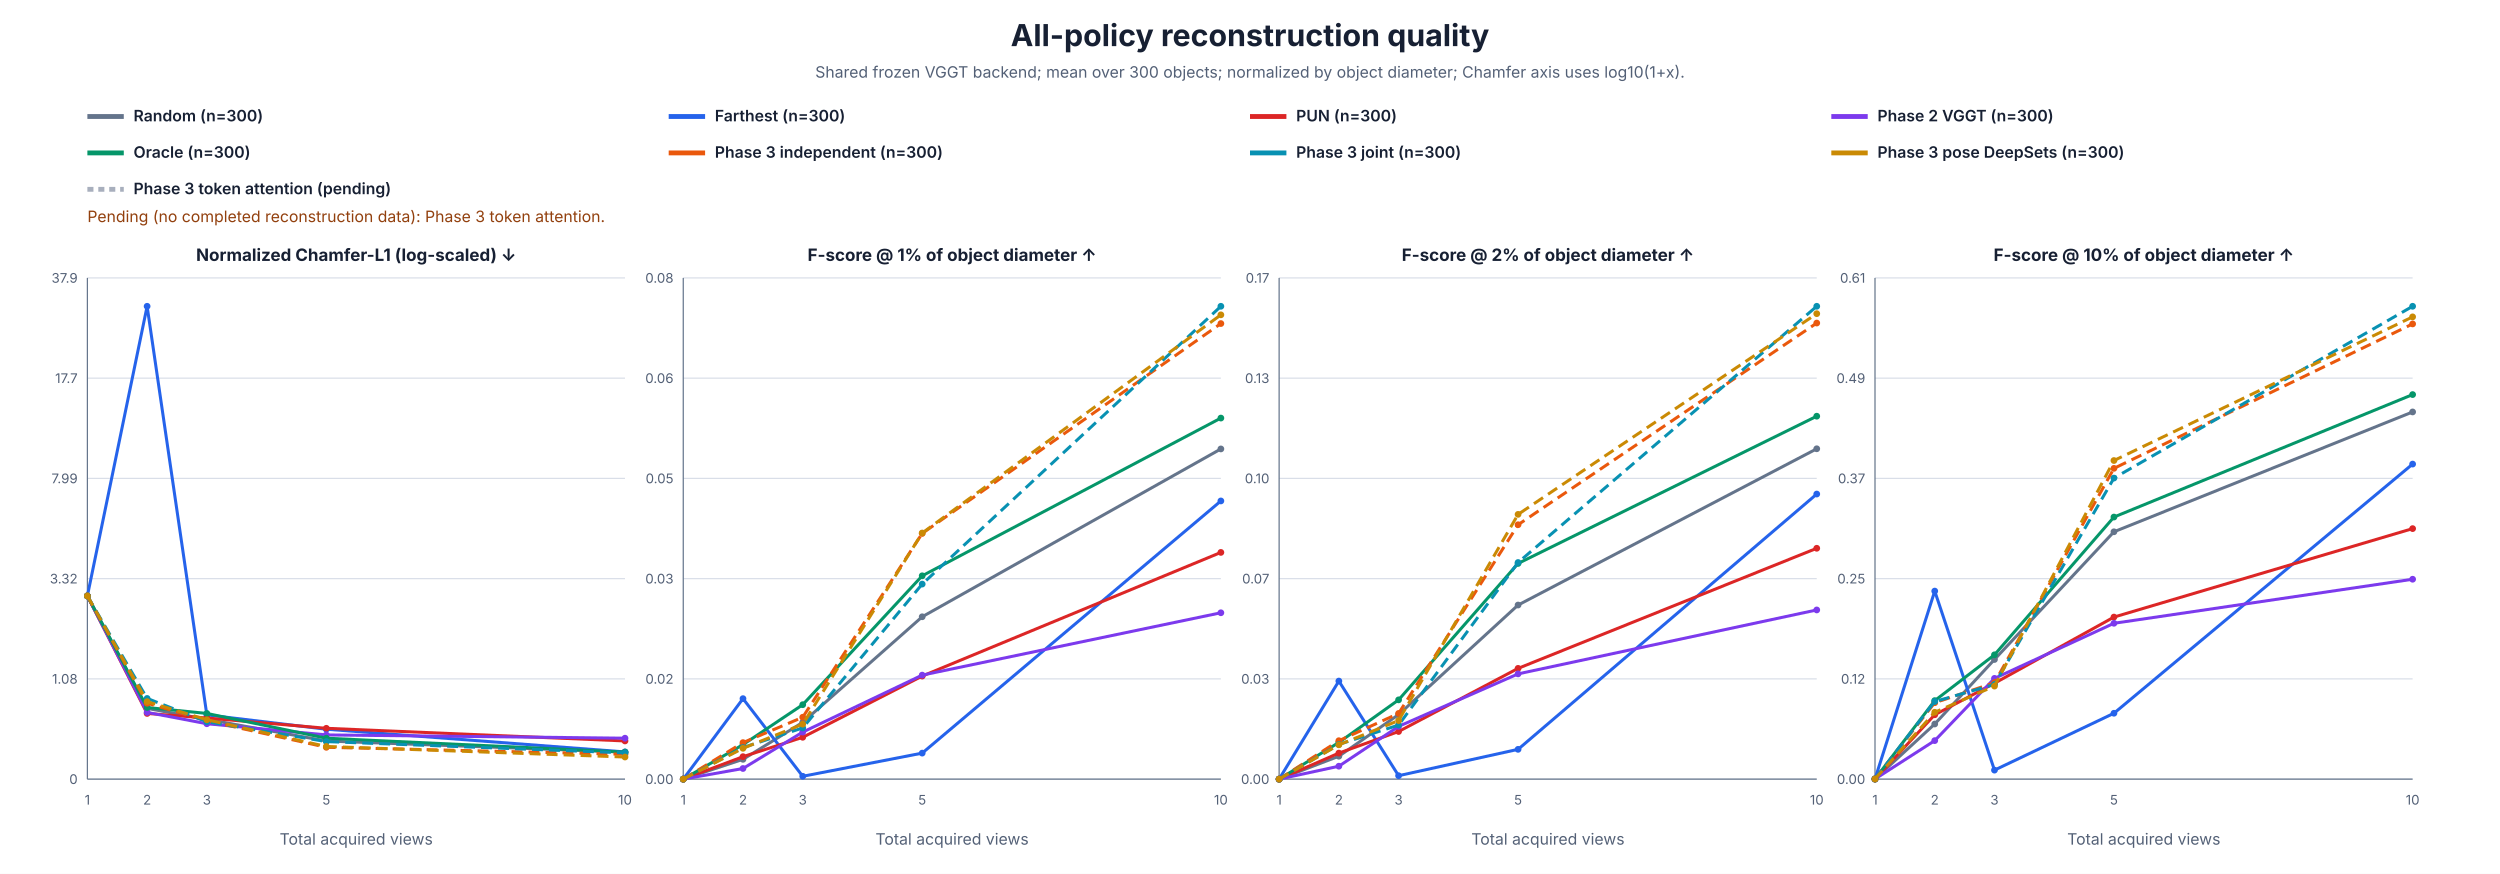
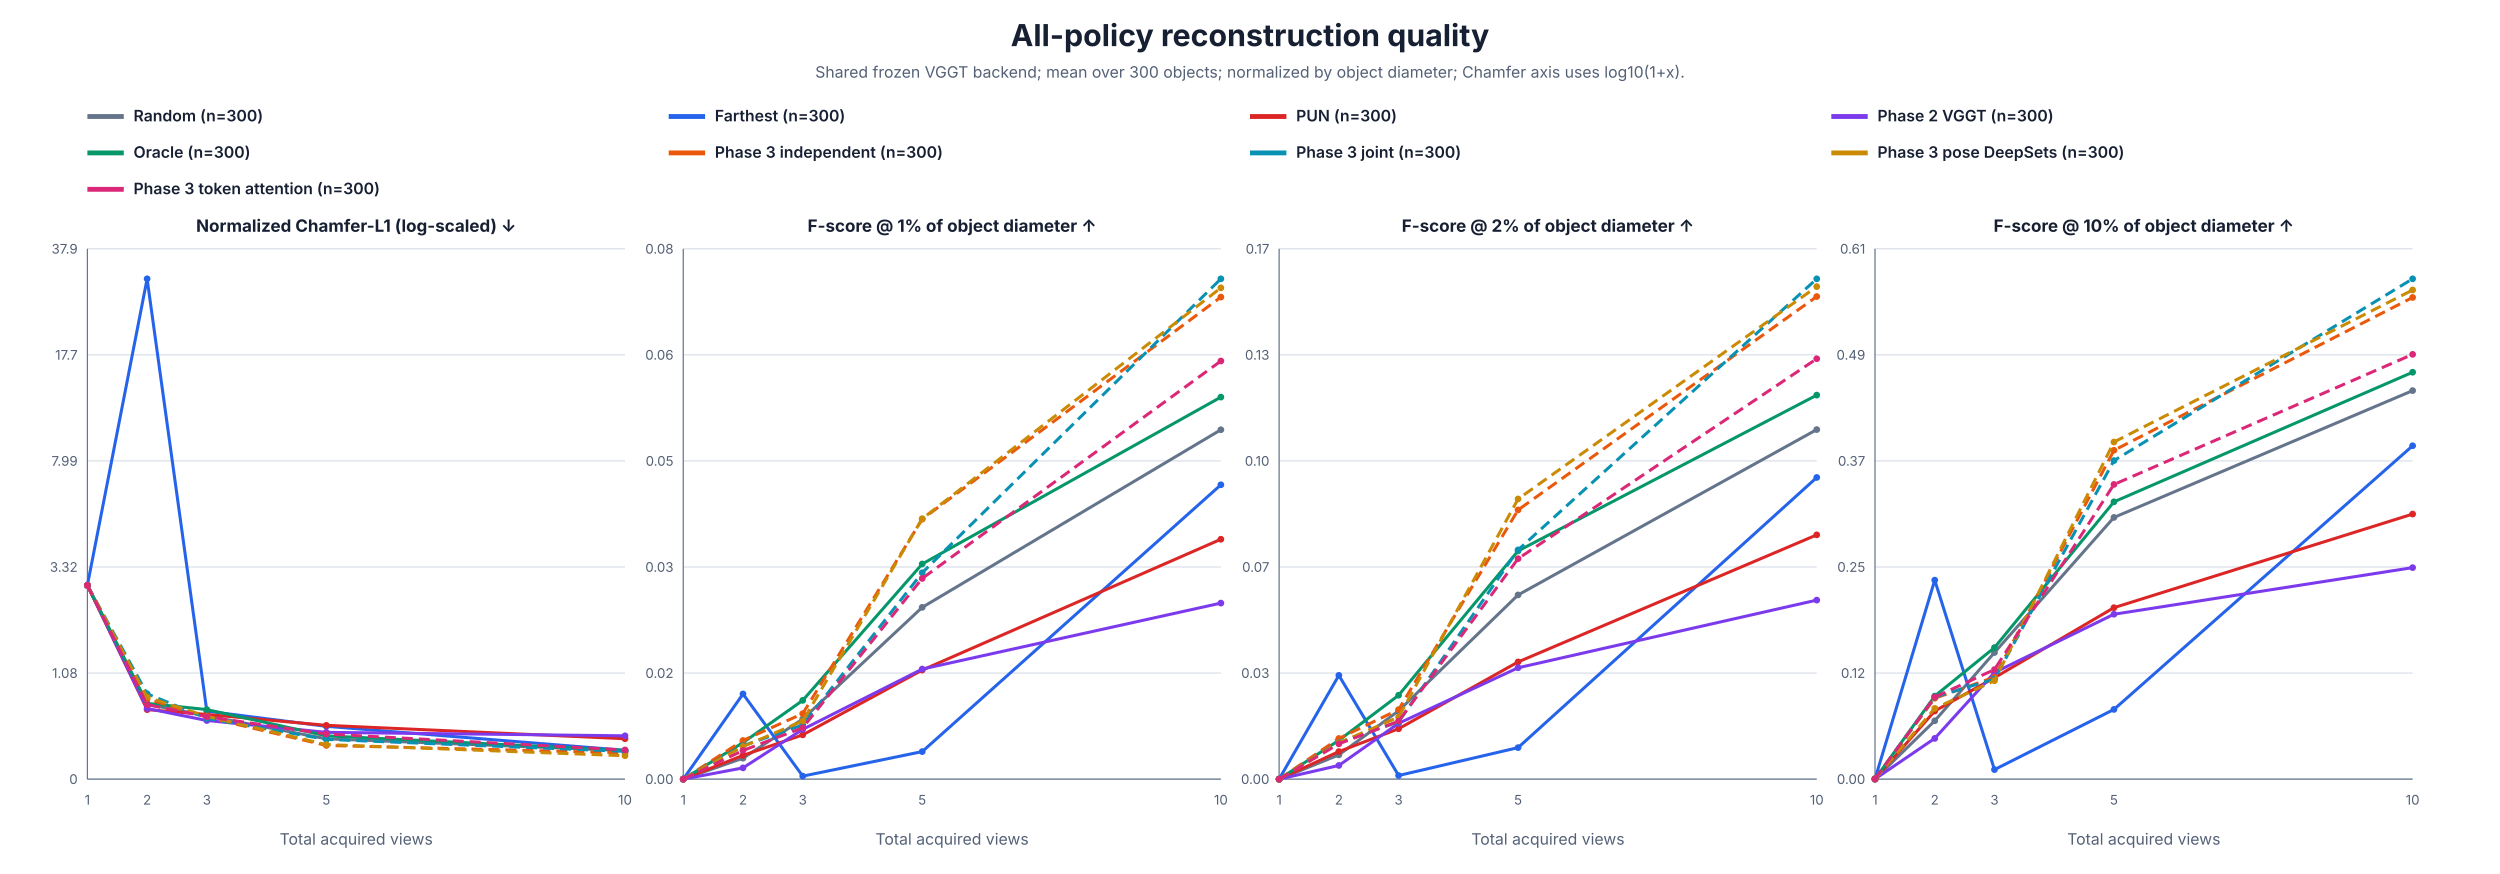
<svg xmlns="http://www.w3.org/2000/svg" width="2060" height="720" viewBox="0 0 2060 720">
  <style>
text{font-family:Inter,Arial,sans-serif;fill:#172033}
.title{font-size:25px;font-weight:700}.subtitle{font-size:13px;fill:#536076}
.axis{font-size:11px;fill:#536076}.legend{font-size:13px;font-weight:600}
.panel{font-size:14px;font-weight:700}.note{font-size:13px;fill:#92400e}
.grid{stroke:#d9dee8;stroke-width:1}
</style>
  <rect width="100%" height="100%" fill="#ffffff" />
  <text x="1030.0" y="38" class="title" text-anchor="middle">All-policy reconstruction quality</text>
  <text x="1030.0" y="64" class="subtitle" text-anchor="middle">Shared frozen VGGT backend; mean over 300 objects; normalized by object diameter; Chamfer axis uses log10(1+x).</text>
  <line x1="72.0" y1="96" x2="102.0" y2="96" stroke="#64748b" stroke-width="4" />
  <text x="110.0" y="100" class="legend">Random (n=300)</text>
  <line x1="551.0" y1="96" x2="581.0" y2="96" stroke="#2563eb" stroke-width="4" />
  <text x="589.0" y="100" class="legend">Farthest (n=300)</text>
  <line x1="1030.0" y1="96" x2="1060.0" y2="96" stroke="#dc2626" stroke-width="4" />
  <text x="1068.0" y="100" class="legend">PUN (n=300)</text>
  <line x1="1509.0" y1="96" x2="1539.0" y2="96" stroke="#7c3aed" stroke-width="4" />
  <text x="1547.0" y="100" class="legend">Phase 2 VGGT (n=300)</text>
  <line x1="72.0" y1="126" x2="102.0" y2="126" stroke="#059669" stroke-width="4" />
  <text x="110.0" y="130" class="legend">Oracle (n=300)</text>
  <line x1="551.0" y1="126" x2="581.0" y2="126" stroke="#ea580c" stroke-width="4" />
  <text x="589.0" y="130" class="legend">Phase 3 independent (n=300)</text>
  <line x1="1030.0" y1="126" x2="1060.0" y2="126" stroke="#0891b2" stroke-width="4" />
  <text x="1068.0" y="130" class="legend">Phase 3 joint (n=300)</text>
  <line x1="1509.0" y1="126" x2="1539.0" y2="126" stroke="#ca8a04" stroke-width="4" />
  <text x="1547.0" y="130" class="legend">Phase 3 pose DeepSets (n=300)</text>
-   <line x1="72.0" y1="156" x2="102.0" y2="156" stroke="#a8afbd" stroke-width="4" stroke-dasharray="5 4" />
-   <text x="110.0" y="160" class="legend">Phase 3 token attention (pending)</text>
-   <text x="72" y="183" class="note">Pending (no completed reconstruction data): Phase 3 token attention.</text>
-   <text x="293.50" y="215.00" class="panel" text-anchor="middle">Normalized Chamfer-L1 (log-scaled) ↓</text>
+   <line x1="72.0" y1="156" x2="102.0" y2="156" stroke="#db2777" stroke-width="4" />
+   <text x="110.0" y="160" class="legend">Phase 3 token attention (n=300)</text>
+   <text x="293.50" y="191.00" class="panel" text-anchor="middle">Normalized Chamfer-L1 (log-scaled) ↓</text>
  <line x1="72.00" y1="642.00" x2="515.00" y2="642.00" class="grid" />
  <text x="64.00" y="646.00" class="axis" text-anchor="end">0</text>
-   <line x1="72.00" y1="559.40" x2="515.00" y2="559.40" class="grid" />
-   <text x="64.00" y="563.40" class="axis" text-anchor="end">1.08</text>
-   <line x1="72.00" y1="476.80" x2="515.00" y2="476.80" class="grid" />
-   <text x="64.00" y="480.80" class="axis" text-anchor="end">3.32</text>
-   <line x1="72.00" y1="394.20" x2="515.00" y2="394.20" class="grid" />
-   <text x="64.00" y="398.20" class="axis" text-anchor="end">7.99</text>
-   <line x1="72.00" y1="311.60" x2="515.00" y2="311.60" class="grid" />
-   <text x="64.00" y="315.60" class="axis" text-anchor="end">17.7</text>
-   <line x1="72.00" y1="229.00" x2="515.00" y2="229.00" class="grid" />
-   <text x="64.00" y="233.00" class="axis" text-anchor="end">37.9</text>
-   <line x1="72.00" y1="229.00" x2="72.00" y2="642.00" stroke="#64748b" />
+   <line x1="72.00" y1="554.60" x2="515.00" y2="554.60" class="grid" />
+   <text x="64.00" y="558.60" class="axis" text-anchor="end">1.08</text>
+   <line x1="72.00" y1="467.20" x2="515.00" y2="467.20" class="grid" />
+   <text x="64.00" y="471.20" class="axis" text-anchor="end">3.32</text>
+   <line x1="72.00" y1="379.80" x2="515.00" y2="379.80" class="grid" />
+   <text x="64.00" y="383.80" class="axis" text-anchor="end">7.99</text>
+   <line x1="72.00" y1="292.40" x2="515.00" y2="292.40" class="grid" />
+   <text x="64.00" y="296.40" class="axis" text-anchor="end">17.7</text>
+   <line x1="72.00" y1="205.00" x2="515.00" y2="205.00" class="grid" />
+   <text x="64.00" y="209.00" class="axis" text-anchor="end">37.9</text>
+   <line x1="72.00" y1="205.00" x2="72.00" y2="642.00" stroke="#64748b" />
  <line x1="72.00" y1="642.00" x2="515.00" y2="642.00" stroke="#64748b" />
  <text x="72.00" y="663.00" class="axis" text-anchor="middle">1</text>
  <text x="121.22" y="663.00" class="axis" text-anchor="middle">2</text>
  <text x="170.44" y="663.00" class="axis" text-anchor="middle">3</text>
  <text x="268.89" y="663.00" class="axis" text-anchor="middle">5</text>
  <text x="515.00" y="663.00" class="axis" text-anchor="middle">10</text>
  <text x="293.50" y="696" class="subtitle" text-anchor="middle">Total acquired views</text>
-   <polyline points="72.00,491.06 121.22,583.74 170.44,592.75 268.89,610.61 515.00,619.73" fill="none" stroke="#64748b" stroke-width="2.5" stroke-linejoin="round" />
-   <circle cx="72.00" cy="491.06" r="2.8" fill="#64748b" />
-   <circle cx="121.22" cy="583.74" r="2.8" fill="#64748b" />
-   <circle cx="170.44" cy="592.75" r="2.8" fill="#64748b" />
-   <circle cx="268.89" cy="610.61" r="2.8" fill="#64748b" />
-   <circle cx="515.00" cy="619.73" r="2.8" fill="#64748b" />
-   <polyline points="72.00,491.06 121.22,252.38 170.44,589.07 268.89,600.89 515.00,619.60" fill="none" stroke="#2563eb" stroke-width="2.5" stroke-linejoin="round" />
-   <circle cx="72.00" cy="491.06" r="2.8" fill="#2563eb" />
-   <circle cx="121.22" cy="252.38" r="2.8" fill="#2563eb" />
-   <circle cx="170.44" cy="589.07" r="2.8" fill="#2563eb" />
-   <circle cx="268.89" cy="600.89" r="2.8" fill="#2563eb" />
-   <circle cx="515.00" cy="619.60" r="2.8" fill="#2563eb" />
-   <polyline points="72.00,491.06 121.22,587.89 170.44,591.66 268.89,600.12 515.00,610.55" fill="none" stroke="#dc2626" stroke-width="2.5" stroke-linejoin="round" />
-   <circle cx="72.00" cy="491.06" r="2.8" fill="#dc2626" />
-   <circle cx="121.22" cy="587.89" r="2.8" fill="#dc2626" />
-   <circle cx="170.44" cy="591.66" r="2.8" fill="#dc2626" />
-   <circle cx="268.89" cy="600.12" r="2.8" fill="#dc2626" />
-   <circle cx="515.00" cy="610.55" r="2.8" fill="#dc2626" />
-   <polyline points="72.00,491.06 121.22,587.02 170.44,596.36 268.89,605.58 515.00,608.27" fill="none" stroke="#7c3aed" stroke-width="2.5" stroke-linejoin="round" />
-   <circle cx="72.00" cy="491.06" r="2.8" fill="#7c3aed" />
-   <circle cx="121.22" cy="587.02" r="2.8" fill="#7c3aed" />
-   <circle cx="170.44" cy="596.36" r="2.8" fill="#7c3aed" />
-   <circle cx="268.89" cy="605.58" r="2.8" fill="#7c3aed" />
-   <circle cx="515.00" cy="608.27" r="2.8" fill="#7c3aed" />
-   <polyline points="72.00,491.06 121.22,582.99 170.44,587.87 268.89,608.29 515.00,619.76" fill="none" stroke="#059669" stroke-width="2.5" stroke-linejoin="round" />
-   <circle cx="72.00" cy="491.06" r="2.8" fill="#059669" />
-   <circle cx="121.22" cy="582.99" r="2.8" fill="#059669" />
-   <circle cx="170.44" cy="587.87" r="2.8" fill="#059669" />
-   <circle cx="268.89" cy="608.29" r="2.8" fill="#059669" />
-   <circle cx="515.00" cy="619.76" r="2.8" fill="#059669" />
-   <polyline points="72.00,491.06 121.22,579.47 170.44,593.90 268.89,615.78 515.00,621.54" fill="none" stroke="#ea580c" stroke-width="2.5" stroke-linejoin="round" stroke-dasharray="9 5" />
-   <circle cx="72.00" cy="491.06" r="2.8" fill="#ea580c" />
-   <circle cx="121.22" cy="579.47" r="2.8" fill="#ea580c" />
-   <circle cx="170.44" cy="593.90" r="2.8" fill="#ea580c" />
-   <circle cx="268.89" cy="615.78" r="2.8" fill="#ea580c" />
-   <circle cx="515.00" cy="621.54" r="2.8" fill="#ea580c" />
-   <polyline points="72.00,491.06 121.22,575.52 170.44,594.70 268.89,611.07 515.00,620.37" fill="none" stroke="#0891b2" stroke-width="2.5" stroke-linejoin="round" stroke-dasharray="9 5" />
-   <circle cx="72.00" cy="491.06" r="2.8" fill="#0891b2" />
-   <circle cx="121.22" cy="575.52" r="2.8" fill="#0891b2" />
-   <circle cx="170.44" cy="594.70" r="2.8" fill="#0891b2" />
-   <circle cx="268.89" cy="611.07" r="2.8" fill="#0891b2" />
-   <circle cx="515.00" cy="620.37" r="2.8" fill="#0891b2" />
-   <polyline points="72.00,491.06 121.22,578.15 170.44,593.08 268.89,615.08 515.00,623.79" fill="none" stroke="#ca8a04" stroke-width="2.5" stroke-linejoin="round" stroke-dasharray="9 5" />
-   <circle cx="72.00" cy="491.06" r="2.8" fill="#ca8a04" />
-   <circle cx="121.22" cy="578.15" r="2.8" fill="#ca8a04" />
-   <circle cx="170.44" cy="593.08" r="2.8" fill="#ca8a04" />
-   <circle cx="268.89" cy="615.08" r="2.8" fill="#ca8a04" />
-   <circle cx="515.00" cy="623.79" r="2.8" fill="#ca8a04" />
-   <text x="784.50" y="215.00" class="panel" text-anchor="middle">F-score @ 1% of object diameter ↑</text>
+   <polyline points="72.00,482.29 121.22,580.35 170.44,589.88 268.89,608.79 515.00,618.43" fill="none" stroke="#64748b" stroke-width="2.5" stroke-linejoin="round" />
+   <circle cx="72.00" cy="482.29" r="2.8" fill="#64748b" />
+   <circle cx="121.22" cy="580.35" r="2.8" fill="#64748b" />
+   <circle cx="170.44" cy="589.88" r="2.8" fill="#64748b" />
+   <circle cx="268.89" cy="608.79" r="2.8" fill="#64748b" />
+   <circle cx="515.00" cy="618.43" r="2.8" fill="#64748b" />
+   <polyline points="72.00,482.29 121.22,229.74 170.44,586.00 268.89,598.50 515.00,618.29" fill="none" stroke="#2563eb" stroke-width="2.5" stroke-linejoin="round" />
+   <circle cx="72.00" cy="482.29" r="2.8" fill="#2563eb" />
+   <circle cx="121.22" cy="229.74" r="2.8" fill="#2563eb" />
+   <circle cx="170.44" cy="586.00" r="2.8" fill="#2563eb" />
+   <circle cx="268.89" cy="598.50" r="2.8" fill="#2563eb" />
+   <circle cx="515.00" cy="618.29" r="2.8" fill="#2563eb" />
+   <polyline points="72.00,482.29 121.22,584.74 170.44,588.74 268.89,597.69 515.00,608.72" fill="none" stroke="#dc2626" stroke-width="2.5" stroke-linejoin="round" />
+   <circle cx="72.00" cy="482.29" r="2.8" fill="#dc2626" />
+   <circle cx="121.22" cy="584.74" r="2.8" fill="#dc2626" />
+   <circle cx="170.44" cy="588.74" r="2.8" fill="#dc2626" />
+   <circle cx="268.89" cy="597.69" r="2.8" fill="#dc2626" />
+   <circle cx="515.00" cy="608.72" r="2.8" fill="#dc2626" />
+   <polyline points="72.00,482.29 121.22,583.82 170.44,593.71 268.89,603.46 515.00,606.31" fill="none" stroke="#7c3aed" stroke-width="2.5" stroke-linejoin="round" />
+   <circle cx="72.00" cy="482.29" r="2.8" fill="#7c3aed" />
+   <circle cx="121.22" cy="583.82" r="2.8" fill="#7c3aed" />
+   <circle cx="170.44" cy="593.71" r="2.8" fill="#7c3aed" />
+   <circle cx="268.89" cy="603.46" r="2.8" fill="#7c3aed" />
+   <circle cx="515.00" cy="606.31" r="2.8" fill="#7c3aed" />
+   <polyline points="72.00,482.29 121.22,579.56 170.44,584.72 268.89,606.33 515.00,618.46" fill="none" stroke="#059669" stroke-width="2.5" stroke-linejoin="round" />
+   <circle cx="72.00" cy="482.29" r="2.8" fill="#059669" />
+   <circle cx="121.22" cy="579.56" r="2.8" fill="#059669" />
+   <circle cx="170.44" cy="584.72" r="2.8" fill="#059669" />
+   <circle cx="268.89" cy="606.33" r="2.8" fill="#059669" />
+   <circle cx="515.00" cy="618.46" r="2.8" fill="#059669" />
+   <polyline points="72.00,482.29 121.22,575.84 170.44,591.11 268.89,614.25 515.00,620.35" fill="none" stroke="#ea580c" stroke-width="2.5" stroke-linejoin="round" stroke-dasharray="9 5" />
+   <circle cx="72.00" cy="482.29" r="2.8" fill="#ea580c" />
+   <circle cx="121.22" cy="575.84" r="2.8" fill="#ea580c" />
+   <circle cx="170.44" cy="591.11" r="2.8" fill="#ea580c" />
+   <circle cx="268.89" cy="614.25" r="2.8" fill="#ea580c" />
+   <circle cx="515.00" cy="620.35" r="2.8" fill="#ea580c" />
+   <polyline points="72.00,482.29 121.22,571.66 170.44,591.95 268.89,609.27 515.00,619.12" fill="none" stroke="#0891b2" stroke-width="2.5" stroke-linejoin="round" stroke-dasharray="9 5" />
+   <circle cx="72.00" cy="482.29" r="2.8" fill="#0891b2" />
+   <circle cx="121.22" cy="571.66" r="2.8" fill="#0891b2" />
+   <circle cx="170.44" cy="591.95" r="2.8" fill="#0891b2" />
+   <circle cx="268.89" cy="609.27" r="2.8" fill="#0891b2" />
+   <circle cx="515.00" cy="619.12" r="2.8" fill="#0891b2" />
+   <polyline points="72.00,482.29 121.22,574.44 170.44,590.24 268.89,613.52 515.00,622.73" fill="none" stroke="#ca8a04" stroke-width="2.5" stroke-linejoin="round" stroke-dasharray="9 5" />
+   <circle cx="72.00" cy="482.29" r="2.8" fill="#ca8a04" />
+   <circle cx="121.22" cy="574.44" r="2.8" fill="#ca8a04" />
+   <circle cx="170.44" cy="590.24" r="2.8" fill="#ca8a04" />
+   <circle cx="268.89" cy="613.52" r="2.8" fill="#ca8a04" />
+   <circle cx="515.00" cy="622.73" r="2.8" fill="#ca8a04" />
+   <polyline points="72.00,482.29 121.22,580.65 170.44,590.58 268.89,604.82 515.00,617.95" fill="none" stroke="#db2777" stroke-width="2.5" stroke-linejoin="round" stroke-dasharray="9 5" />
+   <circle cx="72.00" cy="482.29" r="2.8" fill="#db2777" />
+   <circle cx="121.22" cy="580.65" r="2.8" fill="#db2777" />
+   <circle cx="170.44" cy="590.58" r="2.8" fill="#db2777" />
+   <circle cx="268.89" cy="604.82" r="2.8" fill="#db2777" />
+   <circle cx="515.00" cy="617.95" r="2.8" fill="#db2777" />
+   <text x="784.50" y="191.00" class="panel" text-anchor="middle">F-score @ 1% of object diameter ↑</text>
  <line x1="563.00" y1="642.00" x2="1006.00" y2="642.00" class="grid" />
  <text x="555.00" y="646.00" class="axis" text-anchor="end">0.00</text>
-   <line x1="563.00" y1="559.40" x2="1006.00" y2="559.40" class="grid" />
-   <text x="555.00" y="563.40" class="axis" text-anchor="end">0.02</text>
-   <line x1="563.00" y1="476.80" x2="1006.00" y2="476.80" class="grid" />
-   <text x="555.00" y="480.80" class="axis" text-anchor="end">0.03</text>
-   <line x1="563.00" y1="394.20" x2="1006.00" y2="394.20" class="grid" />
-   <text x="555.00" y="398.20" class="axis" text-anchor="end">0.05</text>
-   <line x1="563.00" y1="311.60" x2="1006.00" y2="311.60" class="grid" />
-   <text x="555.00" y="315.60" class="axis" text-anchor="end">0.06</text>
-   <line x1="563.00" y1="229.00" x2="1006.00" y2="229.00" class="grid" />
-   <text x="555.00" y="233.00" class="axis" text-anchor="end">0.08</text>
-   <line x1="563.00" y1="229.00" x2="563.00" y2="642.00" stroke="#64748b" />
+   <line x1="563.00" y1="554.60" x2="1006.00" y2="554.60" class="grid" />
+   <text x="555.00" y="558.60" class="axis" text-anchor="end">0.02</text>
+   <line x1="563.00" y1="467.20" x2="1006.00" y2="467.20" class="grid" />
+   <text x="555.00" y="471.20" class="axis" text-anchor="end">0.03</text>
+   <line x1="563.00" y1="379.80" x2="1006.00" y2="379.80" class="grid" />
+   <text x="555.00" y="383.80" class="axis" text-anchor="end">0.05</text>
+   <line x1="563.00" y1="292.40" x2="1006.00" y2="292.40" class="grid" />
+   <text x="555.00" y="296.40" class="axis" text-anchor="end">0.06</text>
+   <line x1="563.00" y1="205.00" x2="1006.00" y2="205.00" class="grid" />
+   <text x="555.00" y="209.00" class="axis" text-anchor="end">0.08</text>
+   <line x1="563.00" y1="205.00" x2="563.00" y2="642.00" stroke="#64748b" />
  <line x1="563.00" y1="642.00" x2="1006.00" y2="642.00" stroke="#64748b" />
  <text x="563.00" y="663.00" class="axis" text-anchor="middle">1</text>
  <text x="612.22" y="663.00" class="axis" text-anchor="middle">2</text>
  <text x="661.44" y="663.00" class="axis" text-anchor="middle">3</text>
  <text x="759.89" y="663.00" class="axis" text-anchor="middle">5</text>
  <text x="1006.00" y="663.00" class="axis" text-anchor="middle">10</text>
  <text x="784.50" y="696" class="subtitle" text-anchor="middle">Total acquired views</text>
-   <polyline points="563.00,642.00 612.22,625.68 661.44,595.23 759.89,508.22 1006.00,369.92" fill="none" stroke="#64748b" stroke-width="2.5" stroke-linejoin="round" />
+   <polyline points="563.00,642.00 612.22,624.73 661.44,592.51 759.89,500.45 1006.00,354.11" fill="none" stroke="#64748b" stroke-width="2.5" stroke-linejoin="round" />
  <circle cx="563.00" cy="642.00" r="2.8" fill="#64748b" />
-   <circle cx="612.22" cy="625.68" r="2.8" fill="#64748b" />
-   <circle cx="661.44" cy="595.23" r="2.8" fill="#64748b" />
-   <circle cx="759.89" cy="508.22" r="2.8" fill="#64748b" />
-   <circle cx="1006.00" cy="369.92" r="2.8" fill="#64748b" />
-   <polyline points="563.00,642.00 612.22,575.68 661.44,639.66 759.89,620.57 1006.00,412.78" fill="none" stroke="#2563eb" stroke-width="2.5" stroke-linejoin="round" />
+   <circle cx="612.22" cy="624.73" r="2.8" fill="#64748b" />
+   <circle cx="661.44" cy="592.51" r="2.8" fill="#64748b" />
+   <circle cx="759.89" cy="500.45" r="2.8" fill="#64748b" />
+   <circle cx="1006.00" cy="354.11" r="2.8" fill="#64748b" />
+   <polyline points="563.00,642.00 612.22,571.82 661.44,639.52 759.89,619.32 1006.00,399.46" fill="none" stroke="#2563eb" stroke-width="2.5" stroke-linejoin="round" />
  <circle cx="563.00" cy="642.00" r="2.8" fill="#2563eb" />
-   <circle cx="612.22" cy="575.68" r="2.8" fill="#2563eb" />
-   <circle cx="661.44" cy="639.66" r="2.8" fill="#2563eb" />
-   <circle cx="759.89" cy="620.57" r="2.8" fill="#2563eb" />
-   <circle cx="1006.00" cy="412.78" r="2.8" fill="#2563eb" />
-   <polyline points="563.00,642.00 612.22,623.49 661.44,607.52 759.89,557.08 1006.00,455.19" fill="none" stroke="#dc2626" stroke-width="2.5" stroke-linejoin="round" />
+   <circle cx="612.22" cy="571.82" r="2.8" fill="#2563eb" />
+   <circle cx="661.44" cy="639.52" r="2.8" fill="#2563eb" />
+   <circle cx="759.89" cy="619.32" r="2.8" fill="#2563eb" />
+   <circle cx="1006.00" cy="399.46" r="2.8" fill="#2563eb" />
+   <polyline points="563.00,642.00 612.22,622.42 661.44,605.52 759.89,552.15 1006.00,444.34" fill="none" stroke="#dc2626" stroke-width="2.5" stroke-linejoin="round" />
  <circle cx="563.00" cy="642.00" r="2.8" fill="#dc2626" />
-   <circle cx="612.22" cy="623.49" r="2.8" fill="#dc2626" />
-   <circle cx="661.44" cy="607.52" r="2.8" fill="#dc2626" />
-   <circle cx="759.89" cy="557.08" r="2.8" fill="#dc2626" />
-   <circle cx="1006.00" cy="455.19" r="2.8" fill="#dc2626" />
-   <polyline points="563.00,642.00 612.22,633.24 661.44,603.25 759.89,556.30 1006.00,504.92" fill="none" stroke="#7c3aed" stroke-width="2.5" stroke-linejoin="round" />
+   <circle cx="612.22" cy="622.42" r="2.8" fill="#dc2626" />
+   <circle cx="661.44" cy="605.52" r="2.8" fill="#dc2626" />
+   <circle cx="759.89" cy="552.15" r="2.8" fill="#dc2626" />
+   <circle cx="1006.00" cy="444.34" r="2.8" fill="#dc2626" />
+   <polyline points="563.00,642.00 612.22,632.73 661.44,600.99 759.89,551.32 1006.00,496.95" fill="none" stroke="#7c3aed" stroke-width="2.5" stroke-linejoin="round" />
  <circle cx="563.00" cy="642.00" r="2.8" fill="#7c3aed" />
-   <circle cx="612.22" cy="633.24" r="2.8" fill="#7c3aed" />
-   <circle cx="661.44" cy="603.25" r="2.8" fill="#7c3aed" />
-   <circle cx="759.89" cy="556.30" r="2.8" fill="#7c3aed" />
-   <circle cx="1006.00" cy="504.92" r="2.8" fill="#7c3aed" />
-   <polyline points="563.00,642.00 612.22,613.58 661.44,580.67 759.89,474.46 1006.00,344.49" fill="none" stroke="#059669" stroke-width="2.5" stroke-linejoin="round" />
+   <circle cx="612.22" cy="632.73" r="2.8" fill="#7c3aed" />
+   <circle cx="661.44" cy="600.99" r="2.8" fill="#7c3aed" />
+   <circle cx="759.89" cy="551.32" r="2.8" fill="#7c3aed" />
+   <circle cx="1006.00" cy="496.95" r="2.8" fill="#7c3aed" />
+   <polyline points="563.00,642.00 612.22,611.93 661.44,577.11 759.89,464.72 1006.00,327.21" fill="none" stroke="#059669" stroke-width="2.5" stroke-linejoin="round" />
  <circle cx="563.00" cy="642.00" r="2.8" fill="#059669" />
-   <circle cx="612.22" cy="613.58" r="2.8" fill="#059669" />
-   <circle cx="661.44" cy="580.67" r="2.8" fill="#059669" />
-   <circle cx="759.89" cy="474.46" r="2.8" fill="#059669" />
-   <circle cx="1006.00" cy="344.49" r="2.8" fill="#059669" />
-   <polyline points="563.00,642.00 612.22,611.91 661.44,591.01 759.89,439.54 1006.00,266.61" fill="none" stroke="#ea580c" stroke-width="2.5" stroke-linejoin="round" stroke-dasharray="9 5" />
+   <circle cx="612.22" cy="611.93" r="2.8" fill="#059669" />
+   <circle cx="661.44" cy="577.11" r="2.8" fill="#059669" />
+   <circle cx="759.89" cy="464.72" r="2.8" fill="#059669" />
+   <circle cx="1006.00" cy="327.21" r="2.8" fill="#059669" />
+   <polyline points="563.00,642.00 612.22,610.16 661.44,588.04 759.89,427.78 1006.00,244.79" fill="none" stroke="#ea580c" stroke-width="2.5" stroke-linejoin="round" stroke-dasharray="9 5" />
  <circle cx="563.00" cy="642.00" r="2.8" fill="#ea580c" />
-   <circle cx="612.22" cy="611.91" r="2.8" fill="#ea580c" />
-   <circle cx="661.44" cy="591.01" r="2.8" fill="#ea580c" />
-   <circle cx="759.89" cy="439.54" r="2.8" fill="#ea580c" />
-   <circle cx="1006.00" cy="266.61" r="2.8" fill="#ea580c" />
-   <polyline points="563.00,642.00 612.22,615.99 661.44,599.80 759.89,481.28 1006.00,252.38" fill="none" stroke="#0891b2" stroke-width="2.5" stroke-linejoin="round" stroke-dasharray="9 5" />
+   <circle cx="612.22" cy="610.16" r="2.8" fill="#ea580c" />
+   <circle cx="661.44" cy="588.04" r="2.8" fill="#ea580c" />
+   <circle cx="759.89" cy="427.78" r="2.8" fill="#ea580c" />
+   <circle cx="1006.00" cy="244.79" r="2.8" fill="#ea580c" />
+   <polyline points="563.00,642.00 612.22,614.48 661.44,597.34 759.89,471.94 1006.00,229.74" fill="none" stroke="#0891b2" stroke-width="2.5" stroke-linejoin="round" stroke-dasharray="9 5" />
  <circle cx="563.00" cy="642.00" r="2.8" fill="#0891b2" />
-   <circle cx="612.22" cy="615.99" r="2.8" fill="#0891b2" />
-   <circle cx="661.44" cy="599.80" r="2.8" fill="#0891b2" />
-   <circle cx="759.89" cy="481.28" r="2.8" fill="#0891b2" />
-   <circle cx="1006.00" cy="252.38" r="2.8" fill="#0891b2" />
-   <polyline points="563.00,642.00 612.22,616.61 661.44,596.71 759.89,439.20 1006.00,259.42" fill="none" stroke="#ca8a04" stroke-width="2.5" stroke-linejoin="round" stroke-dasharray="9 5" />
+   <circle cx="612.22" cy="614.48" r="2.8" fill="#0891b2" />
+   <circle cx="661.44" cy="597.34" r="2.8" fill="#0891b2" />
+   <circle cx="759.89" cy="471.94" r="2.8" fill="#0891b2" />
+   <circle cx="1006.00" cy="229.74" r="2.8" fill="#0891b2" />
+   <polyline points="563.00,642.00 612.22,615.13 661.44,594.08 759.89,427.42 1006.00,237.19" fill="none" stroke="#ca8a04" stroke-width="2.5" stroke-linejoin="round" stroke-dasharray="9 5" />
  <circle cx="563.00" cy="642.00" r="2.8" fill="#ca8a04" />
-   <circle cx="612.22" cy="616.61" r="2.8" fill="#ca8a04" />
-   <circle cx="661.44" cy="596.71" r="2.8" fill="#ca8a04" />
-   <circle cx="759.89" cy="439.20" r="2.8" fill="#ca8a04" />
-   <circle cx="1006.00" cy="259.42" r="2.8" fill="#ca8a04" />
-   <text x="1275.50" y="215.00" class="panel" text-anchor="middle">F-score @ 2% of object diameter ↑</text>
+   <circle cx="612.22" cy="615.13" r="2.8" fill="#ca8a04" />
+   <circle cx="661.44" cy="594.08" r="2.8" fill="#ca8a04" />
+   <circle cx="759.89" cy="427.42" r="2.8" fill="#ca8a04" />
+   <circle cx="1006.00" cy="237.19" r="2.8" fill="#ca8a04" />
+   <polyline points="563.00,642.00 612.22,618.39 661.44,599.67 759.89,476.61 1006.00,297.47" fill="none" stroke="#db2777" stroke-width="2.5" stroke-linejoin="round" stroke-dasharray="9 5" />
+   <circle cx="563.00" cy="642.00" r="2.8" fill="#db2777" />
+   <circle cx="612.22" cy="618.39" r="2.8" fill="#db2777" />
+   <circle cx="661.44" cy="599.67" r="2.8" fill="#db2777" />
+   <circle cx="759.89" cy="476.61" r="2.8" fill="#db2777" />
+   <circle cx="1006.00" cy="297.47" r="2.8" fill="#db2777" />
+   <text x="1275.50" y="191.00" class="panel" text-anchor="middle">F-score @ 2% of object diameter ↑</text>
  <line x1="1054.00" y1="642.00" x2="1497.00" y2="642.00" class="grid" />
  <text x="1046.00" y="646.00" class="axis" text-anchor="end">0.00</text>
-   <line x1="1054.00" y1="559.40" x2="1497.00" y2="559.40" class="grid" />
-   <text x="1046.00" y="563.40" class="axis" text-anchor="end">0.03</text>
-   <line x1="1054.00" y1="476.80" x2="1497.00" y2="476.80" class="grid" />
-   <text x="1046.00" y="480.80" class="axis" text-anchor="end">0.07</text>
-   <line x1="1054.00" y1="394.20" x2="1497.00" y2="394.20" class="grid" />
-   <text x="1046.00" y="398.20" class="axis" text-anchor="end">0.10</text>
-   <line x1="1054.00" y1="311.60" x2="1497.00" y2="311.60" class="grid" />
-   <text x="1046.00" y="315.60" class="axis" text-anchor="end">0.13</text>
-   <line x1="1054.00" y1="229.00" x2="1497.00" y2="229.00" class="grid" />
-   <text x="1046.00" y="233.00" class="axis" text-anchor="end">0.17</text>
-   <line x1="1054.00" y1="229.00" x2="1054.00" y2="642.00" stroke="#64748b" />
+   <line x1="1054.00" y1="554.60" x2="1497.00" y2="554.60" class="grid" />
+   <text x="1046.00" y="558.60" class="axis" text-anchor="end">0.03</text>
+   <line x1="1054.00" y1="467.20" x2="1497.00" y2="467.20" class="grid" />
+   <text x="1046.00" y="471.20" class="axis" text-anchor="end">0.07</text>
+   <line x1="1054.00" y1="379.80" x2="1497.00" y2="379.80" class="grid" />
+   <text x="1046.00" y="383.80" class="axis" text-anchor="end">0.10</text>
+   <line x1="1054.00" y1="292.40" x2="1497.00" y2="292.40" class="grid" />
+   <text x="1046.00" y="296.40" class="axis" text-anchor="end">0.13</text>
+   <line x1="1054.00" y1="205.00" x2="1497.00" y2="205.00" class="grid" />
+   <text x="1046.00" y="209.00" class="axis" text-anchor="end">0.17</text>
+   <line x1="1054.00" y1="205.00" x2="1054.00" y2="642.00" stroke="#64748b" />
  <line x1="1054.00" y1="642.00" x2="1497.00" y2="642.00" stroke="#64748b" />
  <text x="1054.00" y="663.00" class="axis" text-anchor="middle">1</text>
  <text x="1103.22" y="663.00" class="axis" text-anchor="middle">2</text>
  <text x="1152.44" y="663.00" class="axis" text-anchor="middle">3</text>
  <text x="1250.89" y="663.00" class="axis" text-anchor="middle">5</text>
  <text x="1497.00" y="663.00" class="axis" text-anchor="middle">10</text>
  <text x="1275.50" y="696" class="subtitle" text-anchor="middle">Total acquired views</text>
-   <polyline points="1054.00,642.00 1103.22,623.12 1152.44,588.83 1250.89,498.55 1497.00,369.79" fill="none" stroke="#64748b" stroke-width="2.5" stroke-linejoin="round" />
+   <polyline points="1054.00,642.00 1103.22,622.03 1152.44,585.74 1250.89,490.22 1497.00,353.97" fill="none" stroke="#64748b" stroke-width="2.5" stroke-linejoin="round" />
  <circle cx="1054.00" cy="642.00" r="2.8" fill="#64748b" />
-   <circle cx="1103.22" cy="623.12" r="2.8" fill="#64748b" />
-   <circle cx="1152.44" cy="588.83" r="2.8" fill="#64748b" />
-   <circle cx="1250.89" cy="498.55" r="2.8" fill="#64748b" />
-   <circle cx="1497.00" cy="369.79" r="2.8" fill="#64748b" />
-   <polyline points="1054.00,642.00 1103.22,561.19 1152.44,639.18 1250.89,617.46 1497.00,407.09" fill="none" stroke="#2563eb" stroke-width="2.5" stroke-linejoin="round" />
+   <circle cx="1103.22" cy="622.03" r="2.8" fill="#64748b" />
+   <circle cx="1152.44" cy="585.74" r="2.8" fill="#64748b" />
+   <circle cx="1250.89" cy="490.22" r="2.8" fill="#64748b" />
+   <circle cx="1497.00" cy="353.97" r="2.8" fill="#64748b" />
+   <polyline points="1054.00,642.00 1103.22,556.49 1152.44,639.02 1250.89,616.04 1497.00,393.44" fill="none" stroke="#2563eb" stroke-width="2.5" stroke-linejoin="round" />
  <circle cx="1054.00" cy="642.00" r="2.8" fill="#2563eb" />
-   <circle cx="1103.22" cy="561.19" r="2.8" fill="#2563eb" />
-   <circle cx="1152.44" cy="639.18" r="2.8" fill="#2563eb" />
-   <circle cx="1250.89" cy="617.46" r="2.8" fill="#2563eb" />
-   <circle cx="1497.00" cy="407.09" r="2.8" fill="#2563eb" />
-   <polyline points="1054.00,642.00 1103.22,620.55 1152.44,602.77 1250.89,550.73 1497.00,451.78" fill="none" stroke="#dc2626" stroke-width="2.5" stroke-linejoin="round" />
+   <circle cx="1103.22" cy="556.49" r="2.8" fill="#2563eb" />
+   <circle cx="1152.44" cy="639.02" r="2.8" fill="#2563eb" />
+   <circle cx="1250.89" cy="616.04" r="2.8" fill="#2563eb" />
+   <circle cx="1497.00" cy="393.44" r="2.8" fill="#2563eb" />
+   <polyline points="1054.00,642.00 1103.22,619.30 1152.44,600.49 1250.89,545.43 1497.00,440.72" fill="none" stroke="#dc2626" stroke-width="2.5" stroke-linejoin="round" />
  <circle cx="1054.00" cy="642.00" r="2.8" fill="#dc2626" />
-   <circle cx="1103.22" cy="620.55" r="2.8" fill="#dc2626" />
-   <circle cx="1152.44" cy="602.77" r="2.8" fill="#dc2626" />
-   <circle cx="1250.89" cy="550.73" r="2.8" fill="#dc2626" />
-   <circle cx="1497.00" cy="451.78" r="2.8" fill="#dc2626" />
-   <polyline points="1054.00,642.00 1103.22,631.35 1152.44,598.55 1250.89,555.27 1497.00,502.59" fill="none" stroke="#7c3aed" stroke-width="2.5" stroke-linejoin="round" />
+   <circle cx="1103.22" cy="619.30" r="2.8" fill="#dc2626" />
+   <circle cx="1152.44" cy="600.49" r="2.8" fill="#dc2626" />
+   <circle cx="1250.89" cy="545.43" r="2.8" fill="#dc2626" />
+   <circle cx="1497.00" cy="440.72" r="2.8" fill="#dc2626" />
+   <polyline points="1054.00,642.00 1103.22,630.73 1152.44,596.03 1250.89,550.23 1497.00,494.48" fill="none" stroke="#7c3aed" stroke-width="2.5" stroke-linejoin="round" />
  <circle cx="1054.00" cy="642.00" r="2.8" fill="#7c3aed" />
-   <circle cx="1103.22" cy="631.35" r="2.8" fill="#7c3aed" />
-   <circle cx="1152.44" cy="598.55" r="2.8" fill="#7c3aed" />
-   <circle cx="1250.89" cy="555.27" r="2.8" fill="#7c3aed" />
-   <circle cx="1497.00" cy="502.59" r="2.8" fill="#7c3aed" />
-   <polyline points="1054.00,642.00 1103.22,611.78 1152.44,576.69 1250.89,464.29 1497.00,342.95" fill="none" stroke="#059669" stroke-width="2.5" stroke-linejoin="round" />
+   <circle cx="1103.22" cy="630.73" r="2.8" fill="#7c3aed" />
+   <circle cx="1152.44" cy="596.03" r="2.8" fill="#7c3aed" />
+   <circle cx="1250.89" cy="550.23" r="2.8" fill="#7c3aed" />
+   <circle cx="1497.00" cy="494.48" r="2.8" fill="#7c3aed" />
+   <polyline points="1054.00,642.00 1103.22,610.02 1152.44,572.89 1250.89,453.96 1497.00,325.57" fill="none" stroke="#059669" stroke-width="2.5" stroke-linejoin="round" />
  <circle cx="1054.00" cy="642.00" r="2.8" fill="#059669" />
-   <circle cx="1103.22" cy="611.78" r="2.8" fill="#059669" />
-   <circle cx="1152.44" cy="576.69" r="2.8" fill="#059669" />
-   <circle cx="1250.89" cy="464.29" r="2.8" fill="#059669" />
-   <circle cx="1497.00" cy="342.95" r="2.8" fill="#059669" />
-   <polyline points="1054.00,642.00 1103.22,610.34 1152.44,587.87 1250.89,432.37 1497.00,266.19" fill="none" stroke="#ea580c" stroke-width="2.5" stroke-linejoin="round" stroke-dasharray="9 5" />
+   <circle cx="1103.22" cy="610.02" r="2.8" fill="#059669" />
+   <circle cx="1152.44" cy="572.89" r="2.8" fill="#059669" />
+   <circle cx="1250.89" cy="453.96" r="2.8" fill="#059669" />
+   <circle cx="1497.00" cy="325.57" r="2.8" fill="#059669" />
+   <polyline points="1054.00,642.00 1103.22,608.50 1152.44,584.72 1250.89,420.19 1497.00,244.36" fill="none" stroke="#ea580c" stroke-width="2.5" stroke-linejoin="round" stroke-dasharray="9 5" />
  <circle cx="1054.00" cy="642.00" r="2.8" fill="#ea580c" />
-   <circle cx="1103.22" cy="610.34" r="2.8" fill="#ea580c" />
-   <circle cx="1152.44" cy="587.87" r="2.8" fill="#ea580c" />
-   <circle cx="1250.89" cy="432.37" r="2.8" fill="#ea580c" />
-   <circle cx="1497.00" cy="266.19" r="2.8" fill="#ea580c" />
-   <polyline points="1054.00,642.00 1103.22,613.41 1152.44,597.44 1250.89,463.50 1497.00,252.38" fill="none" stroke="#0891b2" stroke-width="2.5" stroke-linejoin="round" stroke-dasharray="9 5" />
+   <circle cx="1103.22" cy="608.50" r="2.8" fill="#ea580c" />
+   <circle cx="1152.44" cy="584.72" r="2.8" fill="#ea580c" />
+   <circle cx="1250.89" cy="420.19" r="2.8" fill="#ea580c" />
+   <circle cx="1497.00" cy="244.36" r="2.8" fill="#ea580c" />
+   <polyline points="1054.00,642.00 1103.22,611.75 1152.44,594.85 1250.89,453.13 1497.00,229.74" fill="none" stroke="#0891b2" stroke-width="2.5" stroke-linejoin="round" stroke-dasharray="9 5" />
  <circle cx="1054.00" cy="642.00" r="2.8" fill="#0891b2" />
-   <circle cx="1103.22" cy="613.41" r="2.8" fill="#0891b2" />
-   <circle cx="1152.44" cy="597.44" r="2.8" fill="#0891b2" />
-   <circle cx="1250.89" cy="463.50" r="2.8" fill="#0891b2" />
-   <circle cx="1497.00" cy="252.38" r="2.8" fill="#0891b2" />
-   <polyline points="1054.00,642.00 1103.22,613.73 1152.44,593.73 1250.89,423.84 1497.00,258.47" fill="none" stroke="#ca8a04" stroke-width="2.5" stroke-linejoin="round" stroke-dasharray="9 5" />
+   <circle cx="1103.22" cy="611.75" r="2.8" fill="#0891b2" />
+   <circle cx="1152.44" cy="594.85" r="2.8" fill="#0891b2" />
+   <circle cx="1250.89" cy="453.13" r="2.8" fill="#0891b2" />
+   <circle cx="1497.00" cy="229.74" r="2.8" fill="#0891b2" />
+   <polyline points="1054.00,642.00 1103.22,612.09 1152.44,590.93 1250.89,411.16 1497.00,236.19" fill="none" stroke="#ca8a04" stroke-width="2.5" stroke-linejoin="round" stroke-dasharray="9 5" />
  <circle cx="1054.00" cy="642.00" r="2.8" fill="#ca8a04" />
-   <circle cx="1103.22" cy="613.73" r="2.8" fill="#ca8a04" />
-   <circle cx="1152.44" cy="593.73" r="2.8" fill="#ca8a04" />
-   <circle cx="1250.89" cy="423.84" r="2.8" fill="#ca8a04" />
-   <circle cx="1497.00" cy="258.47" r="2.8" fill="#ca8a04" />
-   <text x="1766.50" y="215.00" class="panel" text-anchor="middle">F-score @ 10% of object diameter ↑</text>
+   <circle cx="1103.22" cy="612.09" r="2.8" fill="#ca8a04" />
+   <circle cx="1152.44" cy="590.93" r="2.8" fill="#ca8a04" />
+   <circle cx="1250.89" cy="411.16" r="2.8" fill="#ca8a04" />
+   <circle cx="1497.00" cy="236.19" r="2.8" fill="#ca8a04" />
+   <polyline points="1054.00,642.00 1103.22,612.91 1152.44,594.25 1250.89,460.34 1497.00,295.60" fill="none" stroke="#db2777" stroke-width="2.5" stroke-linejoin="round" stroke-dasharray="9 5" />
+   <circle cx="1054.00" cy="642.00" r="2.8" fill="#db2777" />
+   <circle cx="1103.22" cy="612.91" r="2.8" fill="#db2777" />
+   <circle cx="1152.44" cy="594.25" r="2.8" fill="#db2777" />
+   <circle cx="1250.89" cy="460.34" r="2.8" fill="#db2777" />
+   <circle cx="1497.00" cy="295.60" r="2.8" fill="#db2777" />
+   <text x="1766.50" y="191.00" class="panel" text-anchor="middle">F-score @ 10% of object diameter ↑</text>
  <line x1="1545.00" y1="642.00" x2="1988.00" y2="642.00" class="grid" />
  <text x="1537.00" y="646.00" class="axis" text-anchor="end">0.00</text>
-   <line x1="1545.00" y1="559.40" x2="1988.00" y2="559.40" class="grid" />
-   <text x="1537.00" y="563.40" class="axis" text-anchor="end">0.12</text>
-   <line x1="1545.00" y1="476.80" x2="1988.00" y2="476.80" class="grid" />
-   <text x="1537.00" y="480.80" class="axis" text-anchor="end">0.25</text>
-   <line x1="1545.00" y1="394.20" x2="1988.00" y2="394.20" class="grid" />
-   <text x="1537.00" y="398.20" class="axis" text-anchor="end">0.37</text>
-   <line x1="1545.00" y1="311.60" x2="1988.00" y2="311.60" class="grid" />
-   <text x="1537.00" y="315.60" class="axis" text-anchor="end">0.49</text>
-   <line x1="1545.00" y1="229.00" x2="1988.00" y2="229.00" class="grid" />
-   <text x="1537.00" y="233.00" class="axis" text-anchor="end">0.61</text>
-   <line x1="1545.00" y1="229.00" x2="1545.00" y2="642.00" stroke="#64748b" />
+   <line x1="1545.00" y1="554.60" x2="1988.00" y2="554.60" class="grid" />
+   <text x="1537.00" y="558.60" class="axis" text-anchor="end">0.12</text>
+   <line x1="1545.00" y1="467.20" x2="1988.00" y2="467.20" class="grid" />
+   <text x="1537.00" y="471.20" class="axis" text-anchor="end">0.25</text>
+   <line x1="1545.00" y1="379.80" x2="1988.00" y2="379.80" class="grid" />
+   <text x="1537.00" y="383.80" class="axis" text-anchor="end">0.37</text>
+   <line x1="1545.00" y1="292.40" x2="1988.00" y2="292.40" class="grid" />
+   <text x="1537.00" y="296.40" class="axis" text-anchor="end">0.49</text>
+   <line x1="1545.00" y1="205.00" x2="1988.00" y2="205.00" class="grid" />
+   <text x="1537.00" y="209.00" class="axis" text-anchor="end">0.61</text>
+   <line x1="1545.00" y1="205.00" x2="1545.00" y2="642.00" stroke="#64748b" />
  <line x1="1545.00" y1="642.00" x2="1988.00" y2="642.00" stroke="#64748b" />
  <text x="1545.00" y="663.00" class="axis" text-anchor="middle">1</text>
  <text x="1594.22" y="663.00" class="axis" text-anchor="middle">2</text>
  <text x="1643.44" y="663.00" class="axis" text-anchor="middle">3</text>
  <text x="1741.89" y="663.00" class="axis" text-anchor="middle">5</text>
  <text x="1988.00" y="663.00" class="axis" text-anchor="middle">10</text>
  <text x="1766.50" y="696" class="subtitle" text-anchor="middle">Total acquired views</text>
-   <polyline points="1545.00,641.89 1594.22,596.58 1643.44,543.42 1741.89,438.19 1988.00,339.44" fill="none" stroke="#64748b" stroke-width="2.5" stroke-linejoin="round" />
-   <circle cx="1545.00" cy="641.89" r="2.8" fill="#64748b" />
-   <circle cx="1594.22" cy="596.58" r="2.8" fill="#64748b" />
-   <circle cx="1643.44" cy="543.42" r="2.8" fill="#64748b" />
-   <circle cx="1741.89" cy="438.19" r="2.8" fill="#64748b" />
-   <circle cx="1988.00" cy="339.44" r="2.8" fill="#64748b" />
-   <polyline points="1545.00,641.89 1594.22,487.05 1643.44,634.59 1741.89,587.72 1988.00,382.40" fill="none" stroke="#2563eb" stroke-width="2.5" stroke-linejoin="round" />
-   <circle cx="1545.00" cy="641.89" r="2.8" fill="#2563eb" />
-   <circle cx="1594.22" cy="487.05" r="2.8" fill="#2563eb" />
-   <circle cx="1643.44" cy="634.59" r="2.8" fill="#2563eb" />
-   <circle cx="1741.89" cy="587.72" r="2.8" fill="#2563eb" />
-   <circle cx="1988.00" cy="382.40" r="2.8" fill="#2563eb" />
-   <polyline points="1545.00,641.89 1594.22,588.97 1643.44,563.00 1741.89,508.47 1988.00,435.58" fill="none" stroke="#dc2626" stroke-width="2.5" stroke-linejoin="round" />
-   <circle cx="1545.00" cy="641.89" r="2.8" fill="#dc2626" />
-   <circle cx="1594.22" cy="588.97" r="2.8" fill="#dc2626" />
-   <circle cx="1643.44" cy="563.00" r="2.8" fill="#dc2626" />
-   <circle cx="1741.89" cy="508.47" r="2.8" fill="#dc2626" />
-   <circle cx="1988.00" cy="435.58" r="2.8" fill="#dc2626" />
-   <polyline points="1545.00,641.89 1594.22,610.27 1643.44,558.98 1741.89,513.59 1988.00,477.29" fill="none" stroke="#7c3aed" stroke-width="2.5" stroke-linejoin="round" />
-   <circle cx="1545.00" cy="641.89" r="2.8" fill="#7c3aed" />
-   <circle cx="1594.22" cy="610.27" r="2.8" fill="#7c3aed" />
-   <circle cx="1643.44" cy="558.98" r="2.8" fill="#7c3aed" />
-   <circle cx="1741.89" cy="513.59" r="2.8" fill="#7c3aed" />
-   <circle cx="1988.00" cy="477.29" r="2.8" fill="#7c3aed" />
-   <polyline points="1545.00,641.89 1594.22,577.31 1643.44,539.57 1741.89,426.05 1988.00,325.13" fill="none" stroke="#059669" stroke-width="2.5" stroke-linejoin="round" />
-   <circle cx="1545.00" cy="641.89" r="2.8" fill="#059669" />
-   <circle cx="1594.22" cy="577.31" r="2.8" fill="#059669" />
-   <circle cx="1643.44" cy="539.57" r="2.8" fill="#059669" />
-   <circle cx="1741.89" cy="426.05" r="2.8" fill="#059669" />
-   <circle cx="1988.00" cy="325.13" r="2.8" fill="#059669" />
-   <polyline points="1545.00,641.89 1594.22,579.03 1643.44,562.57 1741.89,385.93 1988.00,266.91" fill="none" stroke="#ea580c" stroke-width="2.5" stroke-linejoin="round" stroke-dasharray="9 5" />
-   <circle cx="1545.00" cy="641.89" r="2.8" fill="#ea580c" />
-   <circle cx="1594.22" cy="579.03" r="2.8" fill="#ea580c" />
-   <circle cx="1643.44" cy="562.57" r="2.8" fill="#ea580c" />
-   <circle cx="1741.89" cy="385.93" r="2.8" fill="#ea580c" />
-   <circle cx="1988.00" cy="266.91" r="2.8" fill="#ea580c" />
-   <polyline points="1545.00,641.89 1594.22,578.06 1643.44,564.02 1741.89,393.94 1988.00,252.38" fill="none" stroke="#0891b2" stroke-width="2.5" stroke-linejoin="round" stroke-dasharray="9 5" />
-   <circle cx="1545.00" cy="641.89" r="2.8" fill="#0891b2" />
-   <circle cx="1594.22" cy="578.06" r="2.8" fill="#0891b2" />
-   <circle cx="1643.44" cy="564.02" r="2.8" fill="#0891b2" />
-   <circle cx="1741.89" cy="393.94" r="2.8" fill="#0891b2" />
-   <circle cx="1988.00" cy="252.38" r="2.8" fill="#0891b2" />
-   <polyline points="1545.00,641.89 1594.22,586.91 1643.44,565.34 1741.89,379.47 1988.00,261.10" fill="none" stroke="#ca8a04" stroke-width="2.5" stroke-linejoin="round" stroke-dasharray="9 5" />
-   <circle cx="1545.00" cy="641.89" r="2.8" fill="#ca8a04" />
-   <circle cx="1594.22" cy="586.91" r="2.8" fill="#ca8a04" />
-   <circle cx="1643.44" cy="565.34" r="2.8" fill="#ca8a04" />
-   <circle cx="1741.89" cy="379.47" r="2.8" fill="#ca8a04" />
-   <circle cx="1988.00" cy="261.10" r="2.8" fill="#ca8a04" />
+   <polyline points="1545.00,641.88 1594.22,593.94 1643.44,537.69 1741.89,426.35 1988.00,321.86" fill="none" stroke="#64748b" stroke-width="2.5" stroke-linejoin="round" />
+   <circle cx="1545.00" cy="641.88" r="2.8" fill="#64748b" />
+   <circle cx="1594.22" cy="593.94" r="2.8" fill="#64748b" />
+   <circle cx="1643.44" cy="537.69" r="2.8" fill="#64748b" />
+   <circle cx="1741.89" cy="426.35" r="2.8" fill="#64748b" />
+   <circle cx="1988.00" cy="321.86" r="2.8" fill="#64748b" />
+   <polyline points="1545.00,641.88 1594.22,478.04 1643.44,634.16 1741.89,584.56 1988.00,367.31" fill="none" stroke="#2563eb" stroke-width="2.5" stroke-linejoin="round" />
+   <circle cx="1545.00" cy="641.88" r="2.8" fill="#2563eb" />
+   <circle cx="1594.22" cy="478.04" r="2.8" fill="#2563eb" />
+   <circle cx="1643.44" cy="634.16" r="2.8" fill="#2563eb" />
+   <circle cx="1741.89" cy="584.56" r="2.8" fill="#2563eb" />
+   <circle cx="1988.00" cy="367.31" r="2.8" fill="#2563eb" />
+   <polyline points="1545.00,641.88 1594.22,585.89 1643.44,558.41 1741.89,500.71 1988.00,423.58" fill="none" stroke="#dc2626" stroke-width="2.5" stroke-linejoin="round" />
+   <circle cx="1545.00" cy="641.88" r="2.8" fill="#dc2626" />
+   <circle cx="1594.22" cy="585.89" r="2.8" fill="#dc2626" />
+   <circle cx="1643.44" cy="558.41" r="2.8" fill="#dc2626" />
+   <circle cx="1741.89" cy="500.71" r="2.8" fill="#dc2626" />
+   <circle cx="1988.00" cy="423.58" r="2.8" fill="#dc2626" />
+   <polyline points="1545.00,641.88 1594.22,608.43 1643.44,554.15 1741.89,506.13 1988.00,467.72" fill="none" stroke="#7c3aed" stroke-width="2.5" stroke-linejoin="round" />
+   <circle cx="1545.00" cy="641.88" r="2.8" fill="#7c3aed" />
+   <circle cx="1594.22" cy="608.43" r="2.8" fill="#7c3aed" />
+   <circle cx="1643.44" cy="554.15" r="2.8" fill="#7c3aed" />
+   <circle cx="1741.89" cy="506.13" r="2.8" fill="#7c3aed" />
+   <circle cx="1988.00" cy="467.72" r="2.8" fill="#7c3aed" />
+   <polyline points="1545.00,641.88 1594.22,573.55 1643.44,533.62 1741.89,413.50 1988.00,306.72" fill="none" stroke="#059669" stroke-width="2.5" stroke-linejoin="round" />
+   <circle cx="1545.00" cy="641.88" r="2.8" fill="#059669" />
+   <circle cx="1594.22" cy="573.55" r="2.8" fill="#059669" />
+   <circle cx="1643.44" cy="533.62" r="2.8" fill="#059669" />
+   <circle cx="1741.89" cy="413.50" r="2.8" fill="#059669" />
+   <circle cx="1988.00" cy="306.72" r="2.8" fill="#059669" />
+   <polyline points="1545.00,641.88 1594.22,575.37 1643.44,557.95 1741.89,371.05 1988.00,245.11" fill="none" stroke="#ea580c" stroke-width="2.5" stroke-linejoin="round" stroke-dasharray="9 5" />
+   <circle cx="1545.00" cy="641.88" r="2.8" fill="#ea580c" />
+   <circle cx="1594.22" cy="575.37" r="2.8" fill="#ea580c" />
+   <circle cx="1643.44" cy="557.95" r="2.8" fill="#ea580c" />
+   <circle cx="1741.89" cy="371.05" r="2.8" fill="#ea580c" />
+   <circle cx="1988.00" cy="245.11" r="2.8" fill="#ea580c" />
+   <polyline points="1545.00,641.88 1594.22,574.34 1643.44,559.49 1741.89,379.53 1988.00,229.74" fill="none" stroke="#0891b2" stroke-width="2.5" stroke-linejoin="round" stroke-dasharray="9 5" />
+   <circle cx="1545.00" cy="641.88" r="2.8" fill="#0891b2" />
+   <circle cx="1594.22" cy="574.34" r="2.8" fill="#0891b2" />
+   <circle cx="1643.44" cy="559.49" r="2.8" fill="#0891b2" />
+   <circle cx="1741.89" cy="379.53" r="2.8" fill="#0891b2" />
+   <circle cx="1988.00" cy="229.74" r="2.8" fill="#0891b2" />
+   <polyline points="1545.00,641.88 1594.22,583.71 1643.44,560.88 1741.89,364.22 1988.00,238.96" fill="none" stroke="#ca8a04" stroke-width="2.5" stroke-linejoin="round" stroke-dasharray="9 5" />
+   <circle cx="1545.00" cy="641.88" r="2.8" fill="#ca8a04" />
+   <circle cx="1594.22" cy="583.71" r="2.8" fill="#ca8a04" />
+   <circle cx="1643.44" cy="560.88" r="2.8" fill="#ca8a04" />
+   <circle cx="1741.89" cy="364.22" r="2.8" fill="#ca8a04" />
+   <circle cx="1988.00" cy="238.96" r="2.8" fill="#ca8a04" />
+   <polyline points="1545.00,641.88 1594.22,574.38 1643.44,551.72 1741.89,399.18 1988.00,292.00" fill="none" stroke="#db2777" stroke-width="2.5" stroke-linejoin="round" stroke-dasharray="9 5" />
+   <circle cx="1545.00" cy="641.88" r="2.8" fill="#db2777" />
+   <circle cx="1594.22" cy="574.38" r="2.8" fill="#db2777" />
+   <circle cx="1643.44" cy="551.72" r="2.8" fill="#db2777" />
+   <circle cx="1741.89" cy="399.18" r="2.8" fill="#db2777" />
+   <circle cx="1988.00" cy="292.00" r="2.8" fill="#db2777" />
</svg>
